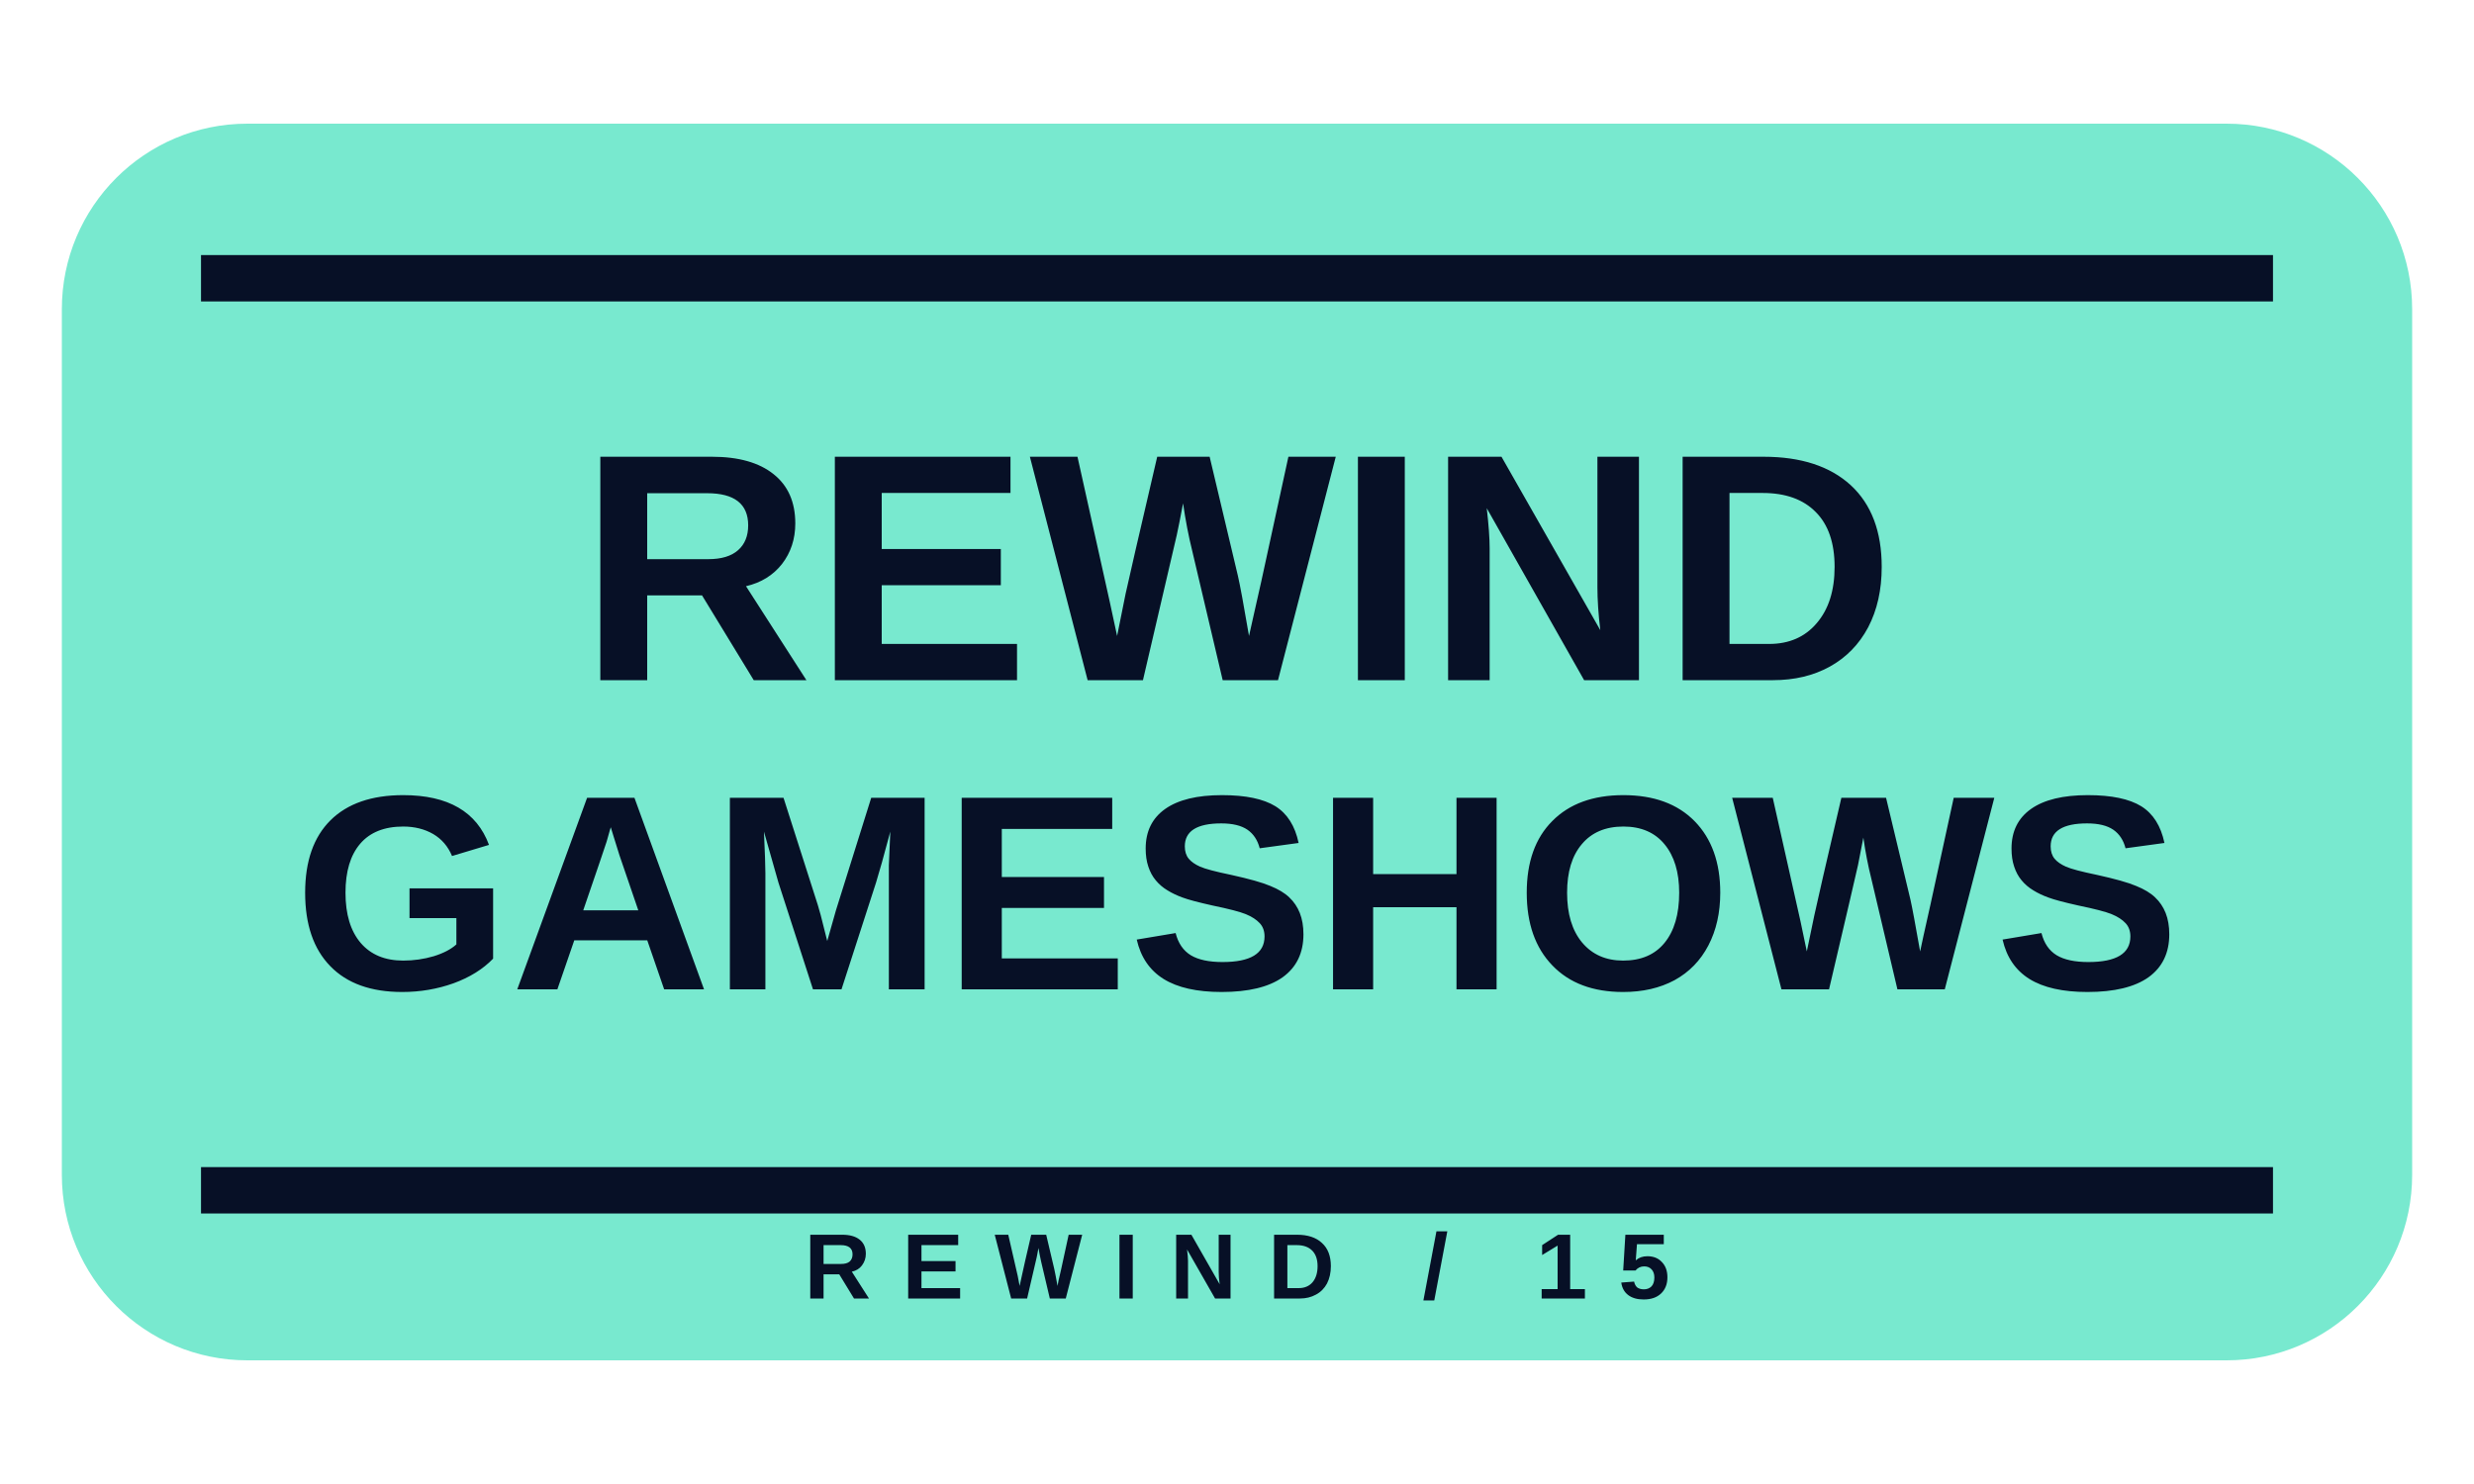
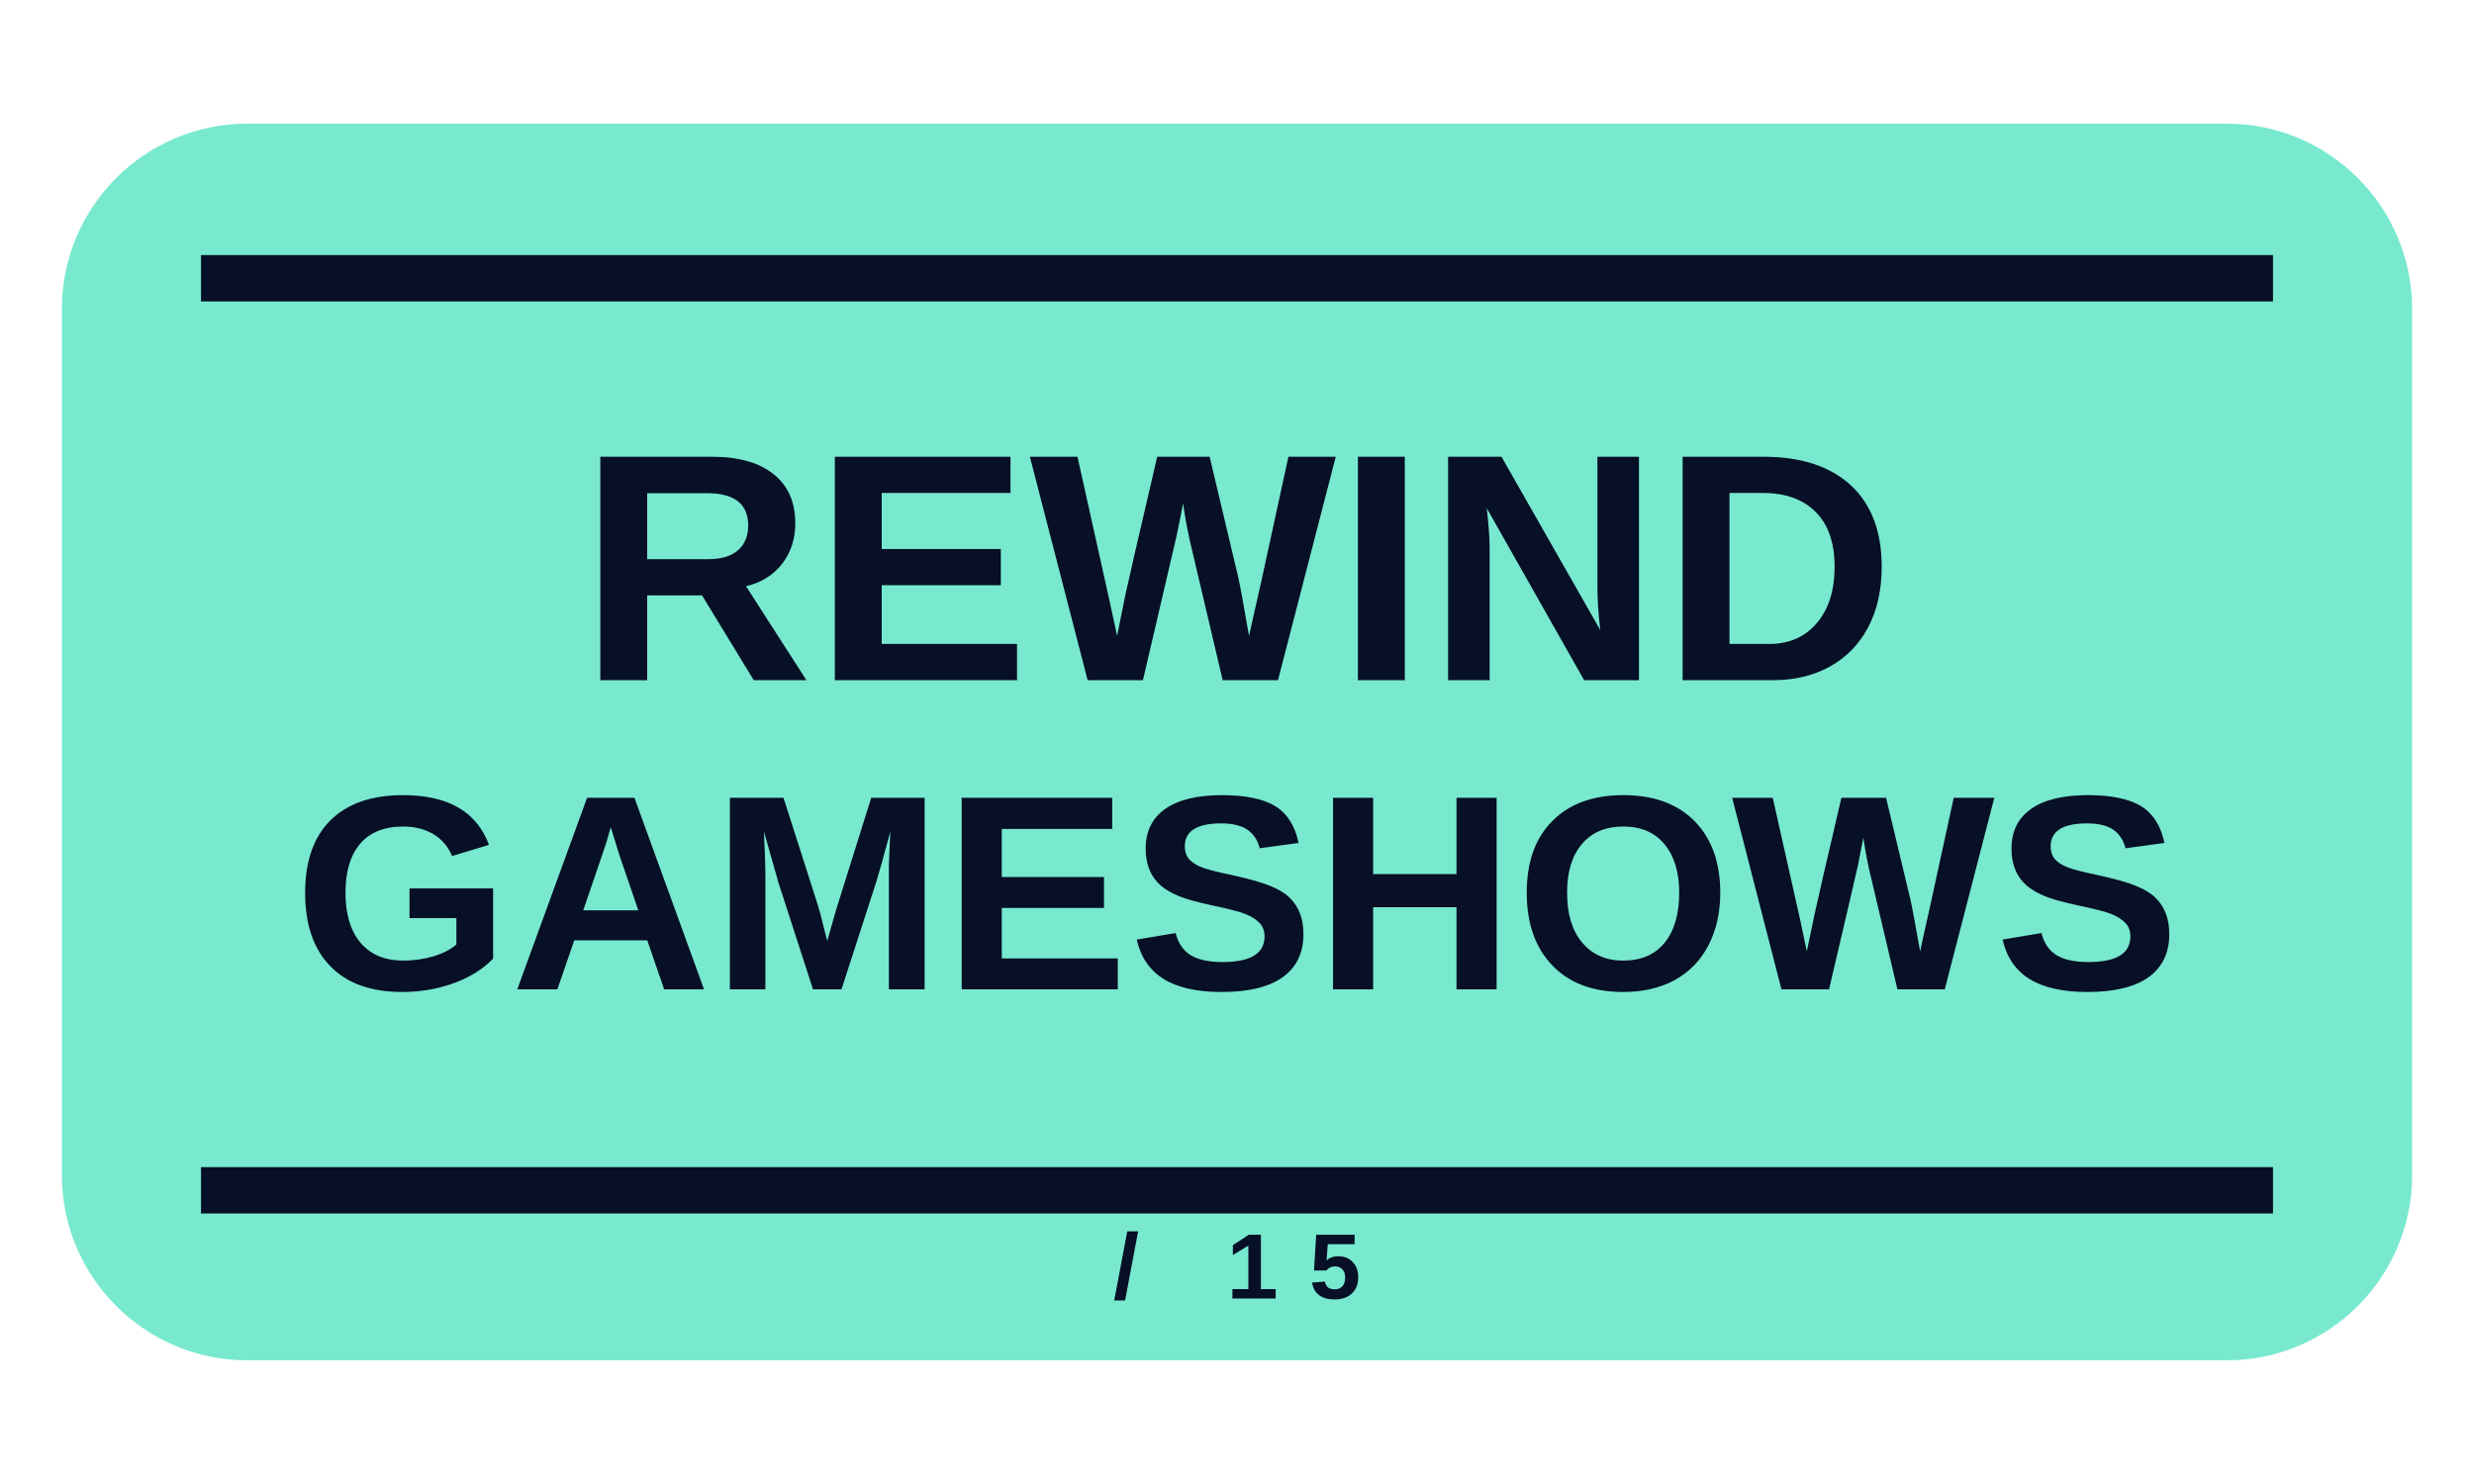
<svg xmlns="http://www.w3.org/2000/svg" width="160" height="96" viewBox="0 0 160 96" role="img" aria-labelledby="title">
  <rect x="4" y="8" width="152" height="80" rx="12" fill="#78e9cf" />
  <path d="M13 18h134M13 77h134" stroke="#071026" stroke-width="3" />
  <g fill="#071026" font-family="Arial Black,Arial,sans-serif" font-weight="900" text-anchor="middle">
    <text x="80" y="44" font-size="21">REWIND</text>
    <text x="80" y="64" font-size="18" textLength="135" lengthAdjust="spacingAndGlyphs">GAMESHOWS</text>
  </g>
-   <text x="80" y="84" text-anchor="middle" font-family="Arial,sans-serif" font-size="6" font-weight="700" letter-spacing="2" fill="#071026">REWIND / 15</text>
+   <text x="80" y="84" text-anchor="middle" font-family="Arial,sans-serif" font-size="6" font-weight="700" letter-spacing="2" fill="#071026">/ 15</text>
</svg>
